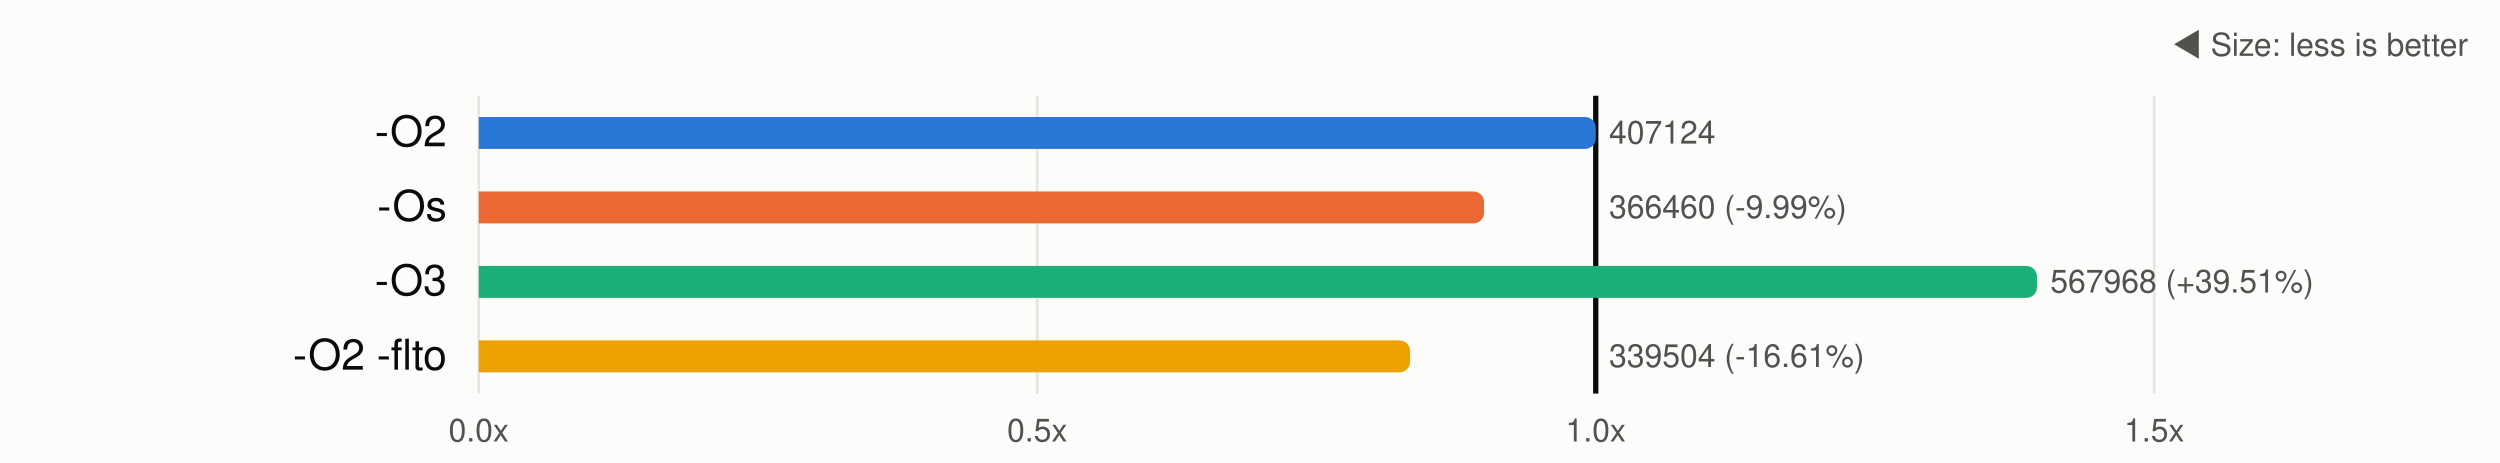
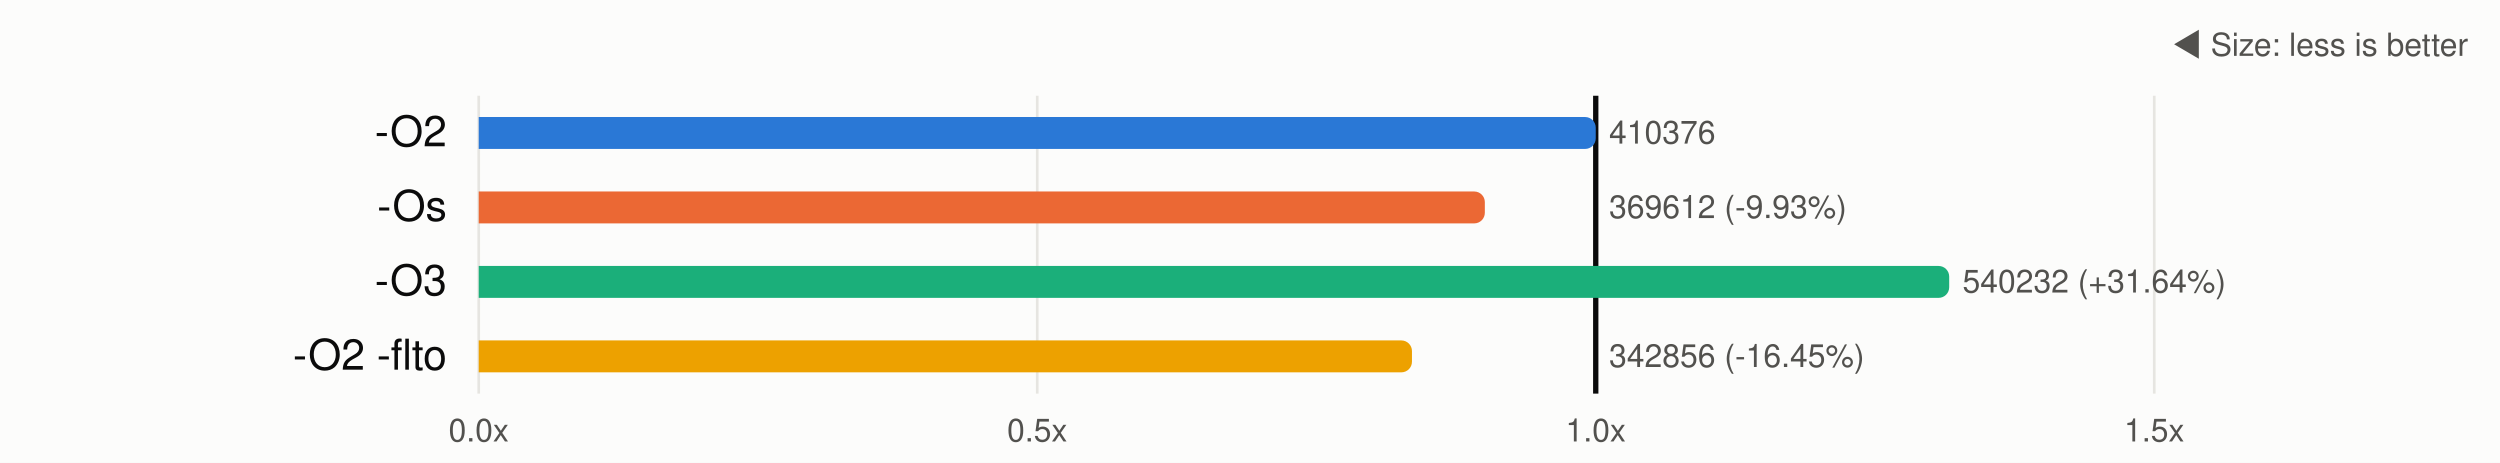
<svg xmlns="http://www.w3.org/2000/svg" width="940" height="174" viewBox="0 0 940 174" role="img" aria-label="Code size of each optimization level relative to -O2">
  <style>.t{font-family:system-ui,-apple-system,'Segoe UI',Helvetica,Arial,sans-serif;font-size:12px;fill:#0b0b0b}.t.muted{fill:#52514e}.t.big{font-size:16px}.t.name{font-weight:600}.t.axis{fill:#52514e;font-size:12px}.grid{stroke:#e6e5e1;stroke-width:1}.ref{stroke:#0b0b0b;stroke-width:2}.bg{fill:#fcfcfb}.ring{stroke:#fcfcfb;stroke-width:2}.dot{fill:#0b0b0b}.s0{fill:#2a78d6}.k0{stroke:#2a78d6}.s1{fill:#eb6834}.k1{stroke:#eb6834}.s2{fill:#1baf7a}.k2{stroke:#1baf7a}.s3{fill:#eda100}.k3{stroke:#eda100}@media(prefers-color-scheme:dark){.t{fill:#ffffff}.t.muted{fill:#c3c2b7}.t.axis{fill:#c3c2b7}.grid{stroke:#333331}.ref{stroke:#ffffff}.bg{fill:#1a1a19}.ring{stroke:#1a1a19}.dot{fill:#ffffff}.s0{fill:#3987e5}.k0{stroke:#3987e5}.s1{fill:#d95926}.k1{stroke:#d95926}.s2{fill:#199e70}.k2{stroke:#199e70}.s3{fill:#c98500}.k3{stroke:#c98500}}</style>
  <rect class="bg" width="940" height="174" />
  <text class="t muted" x="928" y="21" text-anchor="end">◀ Size: less is better</text>
  <line class="grid" x1="180.0" y1="36" x2="180.0" y2="148" />
  <text class="t axis" x="180.0" y="166" text-anchor="middle">0.0x</text>
  <line class="grid" x1="390.0" y1="36" x2="390.0" y2="148" />
  <text class="t axis" x="390.0" y="166" text-anchor="middle">0.5x</text>
  <line class="ref" x1="600.0" y1="36" x2="600.0" y2="148" />
  <text class="t axis" x="600.0" y="166" text-anchor="middle">1.0x</text>
  <line class="grid" x1="810.0" y1="36" x2="810.0" y2="148" />
  <text class="t axis" x="810.0" y="166" text-anchor="middle">1.5x</text>
  <text class="t big" x="168" y="55.0" text-anchor="end">-O2</text>
  <path class="s0" d="M180,44.0 h416.0 a4,4 0 0 1 4,4 v4 a4,4 0 0 1 -4,4 h-416.0 z" />
-   <text class="t muted" x="605.0" y="54.0">407124</text>
+   <text class="t muted" x="605.0" y="54.0">410376</text>
  <text class="t big" x="168" y="83.0" text-anchor="end">-Os</text>
-   <path class="s1" d="M180,72.0 h374.0 a4,4 0 0 1 4,4 v4 a4,4 0 0 1 -4,4 h-374.0 z" />
-   <text class="t muted" x="605.0" y="82.0">366460 (-9.99%)</text>
+   <path class="s1" d="M180,72.0 h374.3 a4,4 0 0 1 4,4 v4 a4,4 0 0 1 -4,4 h-374.3 z" />
+   <text class="t muted" x="605.0" y="82.0">369612 (-9.93%)</text>
  <text class="t big" x="168" y="111.0" text-anchor="end">-O3</text>
-   <path class="s2" d="M180,100.0 h581.9 a4,4 0 0 1 4,4 v4 a4,4 0 0 1 -4,4 h-581.9 z" />
-   <text class="t muted" x="770.9" y="110.0">567968 (+39.51%)</text>
+   <path class="s2" d="M180,100.0 h548.9 a4,4 0 0 1 4,4 v4 a4,4 0 0 1 -4,4 h-548.9 z" />
+   <text class="t muted" x="737.9" y="110.0">540232 (+31.64%)</text>
  <text class="t big" x="168" y="139.0" text-anchor="end">-O2 -flto</text>
-   <path class="s3" d="M180,128.0 h346.2 a4,4 0 0 1 4,4 v4 a4,4 0 0 1 -4,4 h-346.2 z" />
-   <text class="t muted" x="605.0" y="138.0">339504 (-16.61%)</text>
+   <path class="s3" d="M180,128.0 h346.9 a4,4 0 0 1 4,4 v4 a4,4 0 0 1 -4,4 h-346.9 z" />
+   <text class="t muted" x="605.0" y="138.0">342856 (-16.45%)</text>
</svg>
